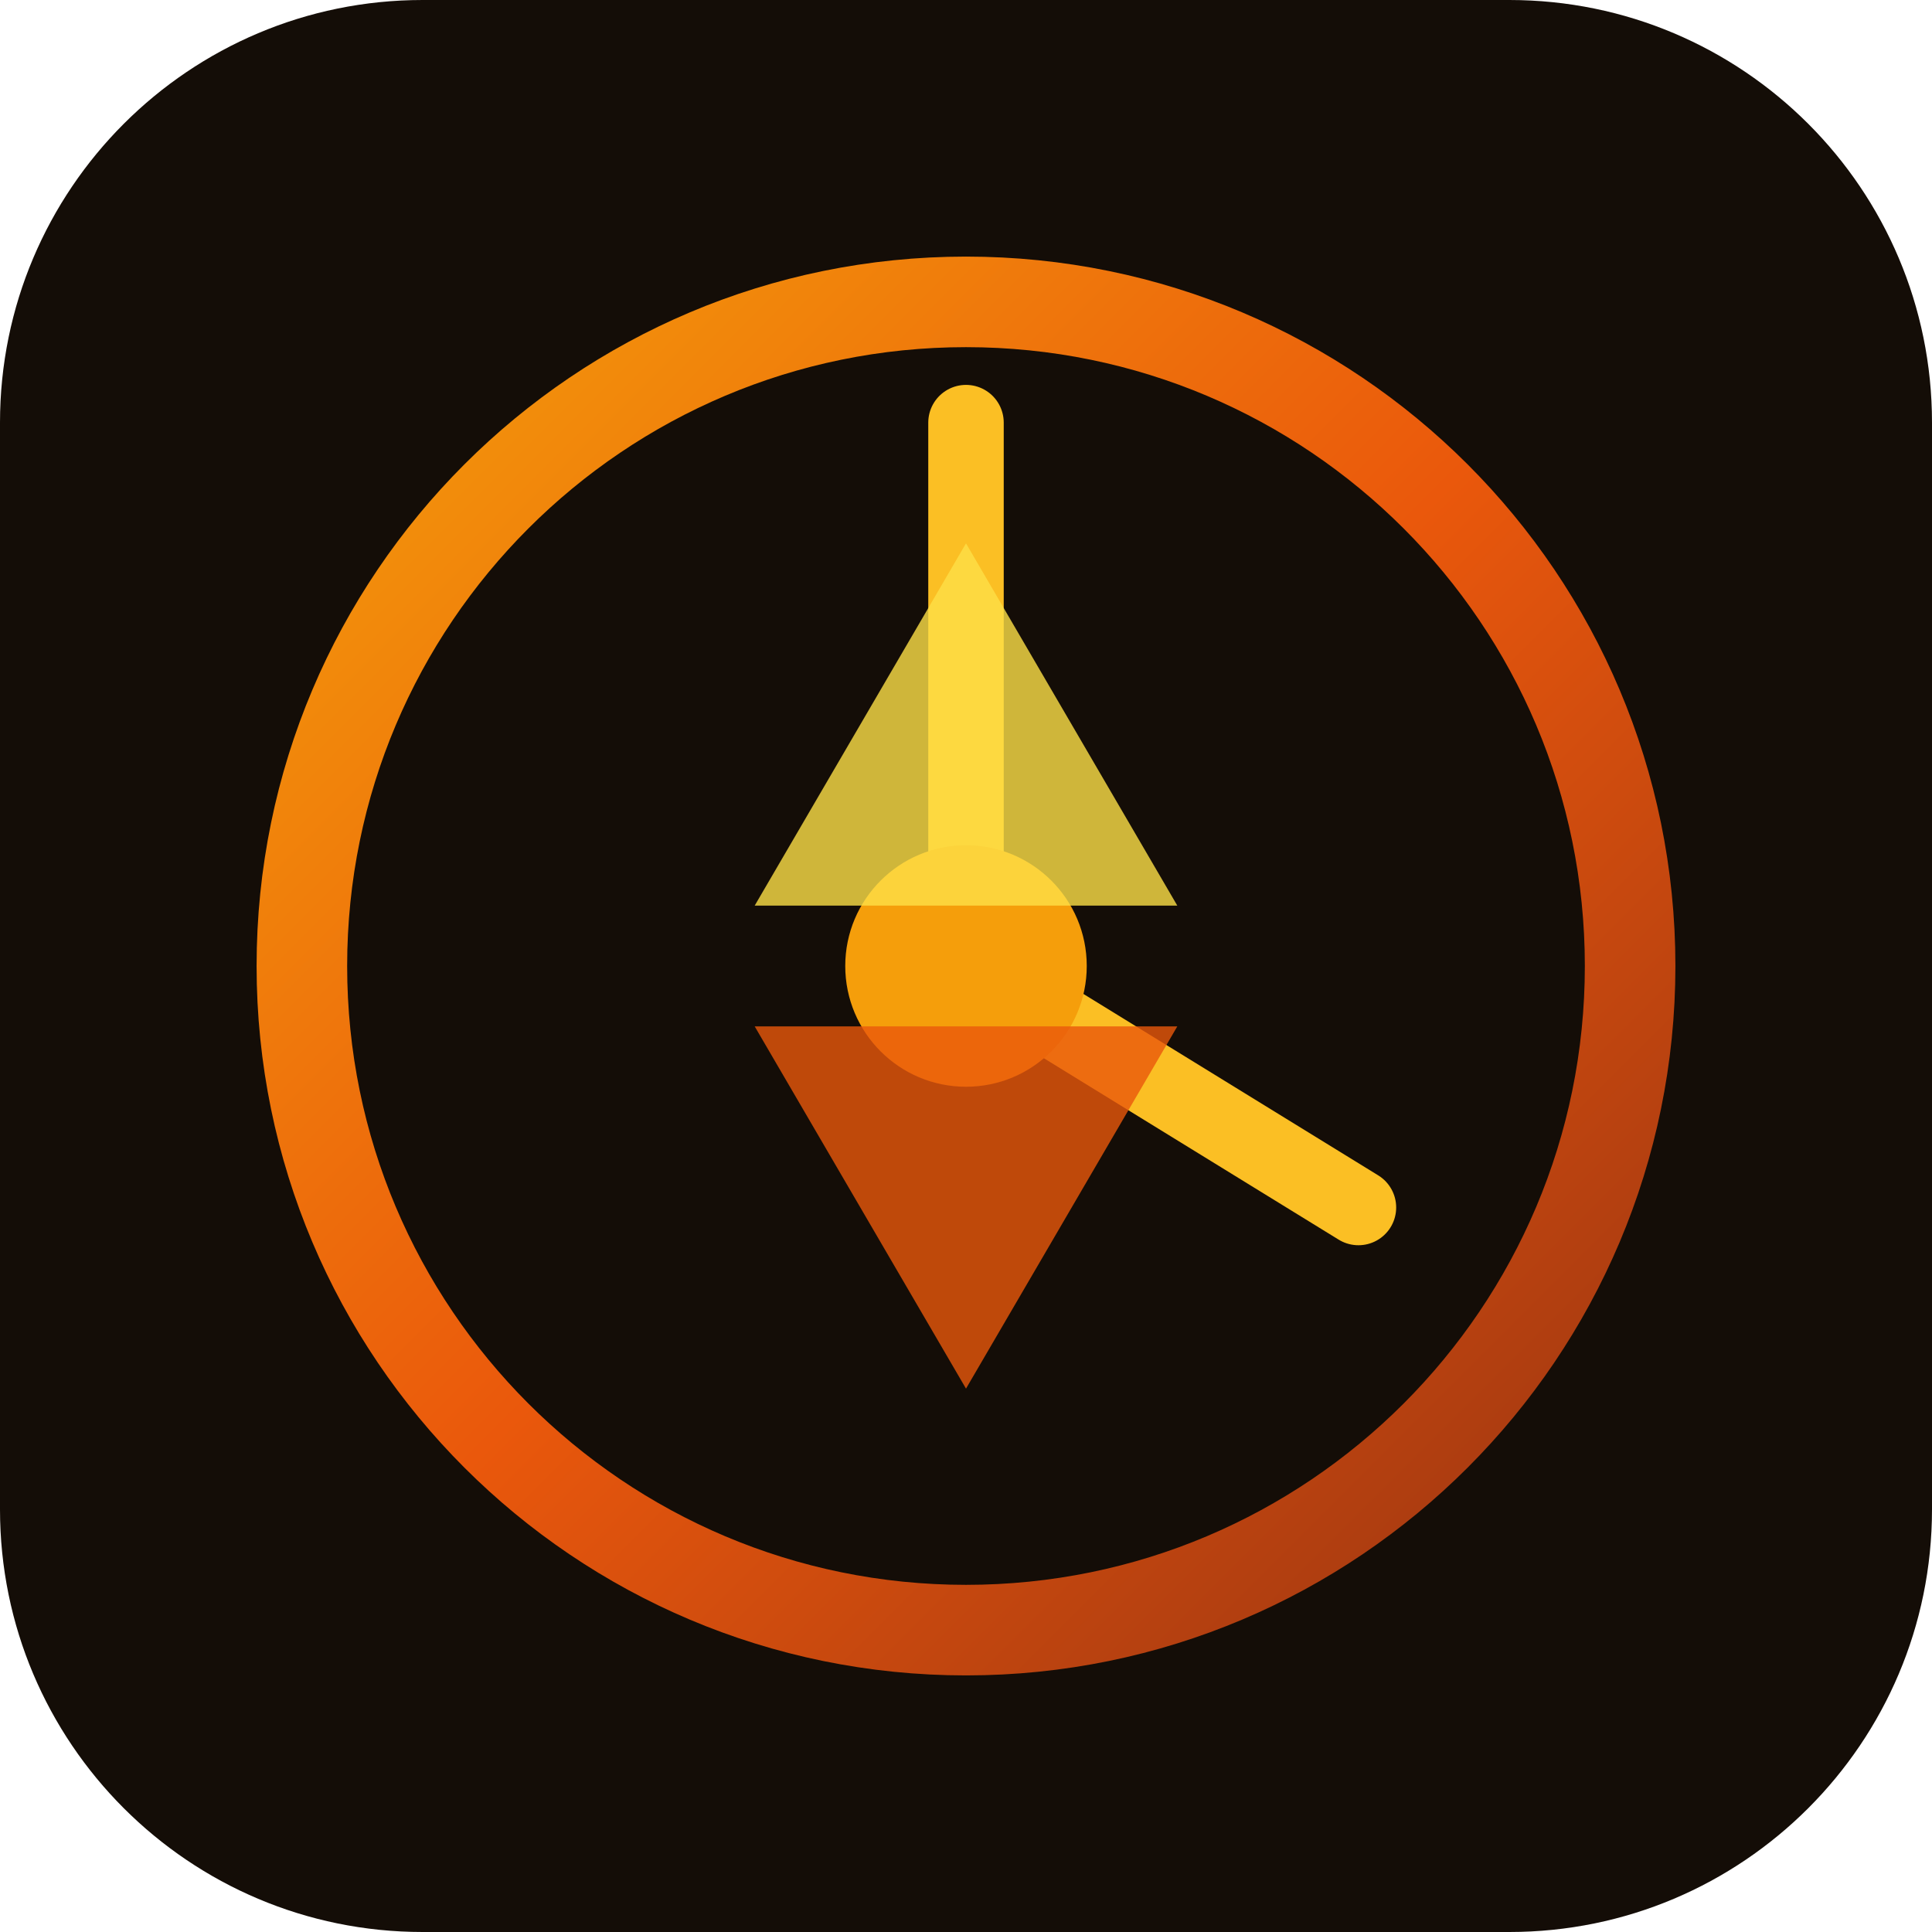
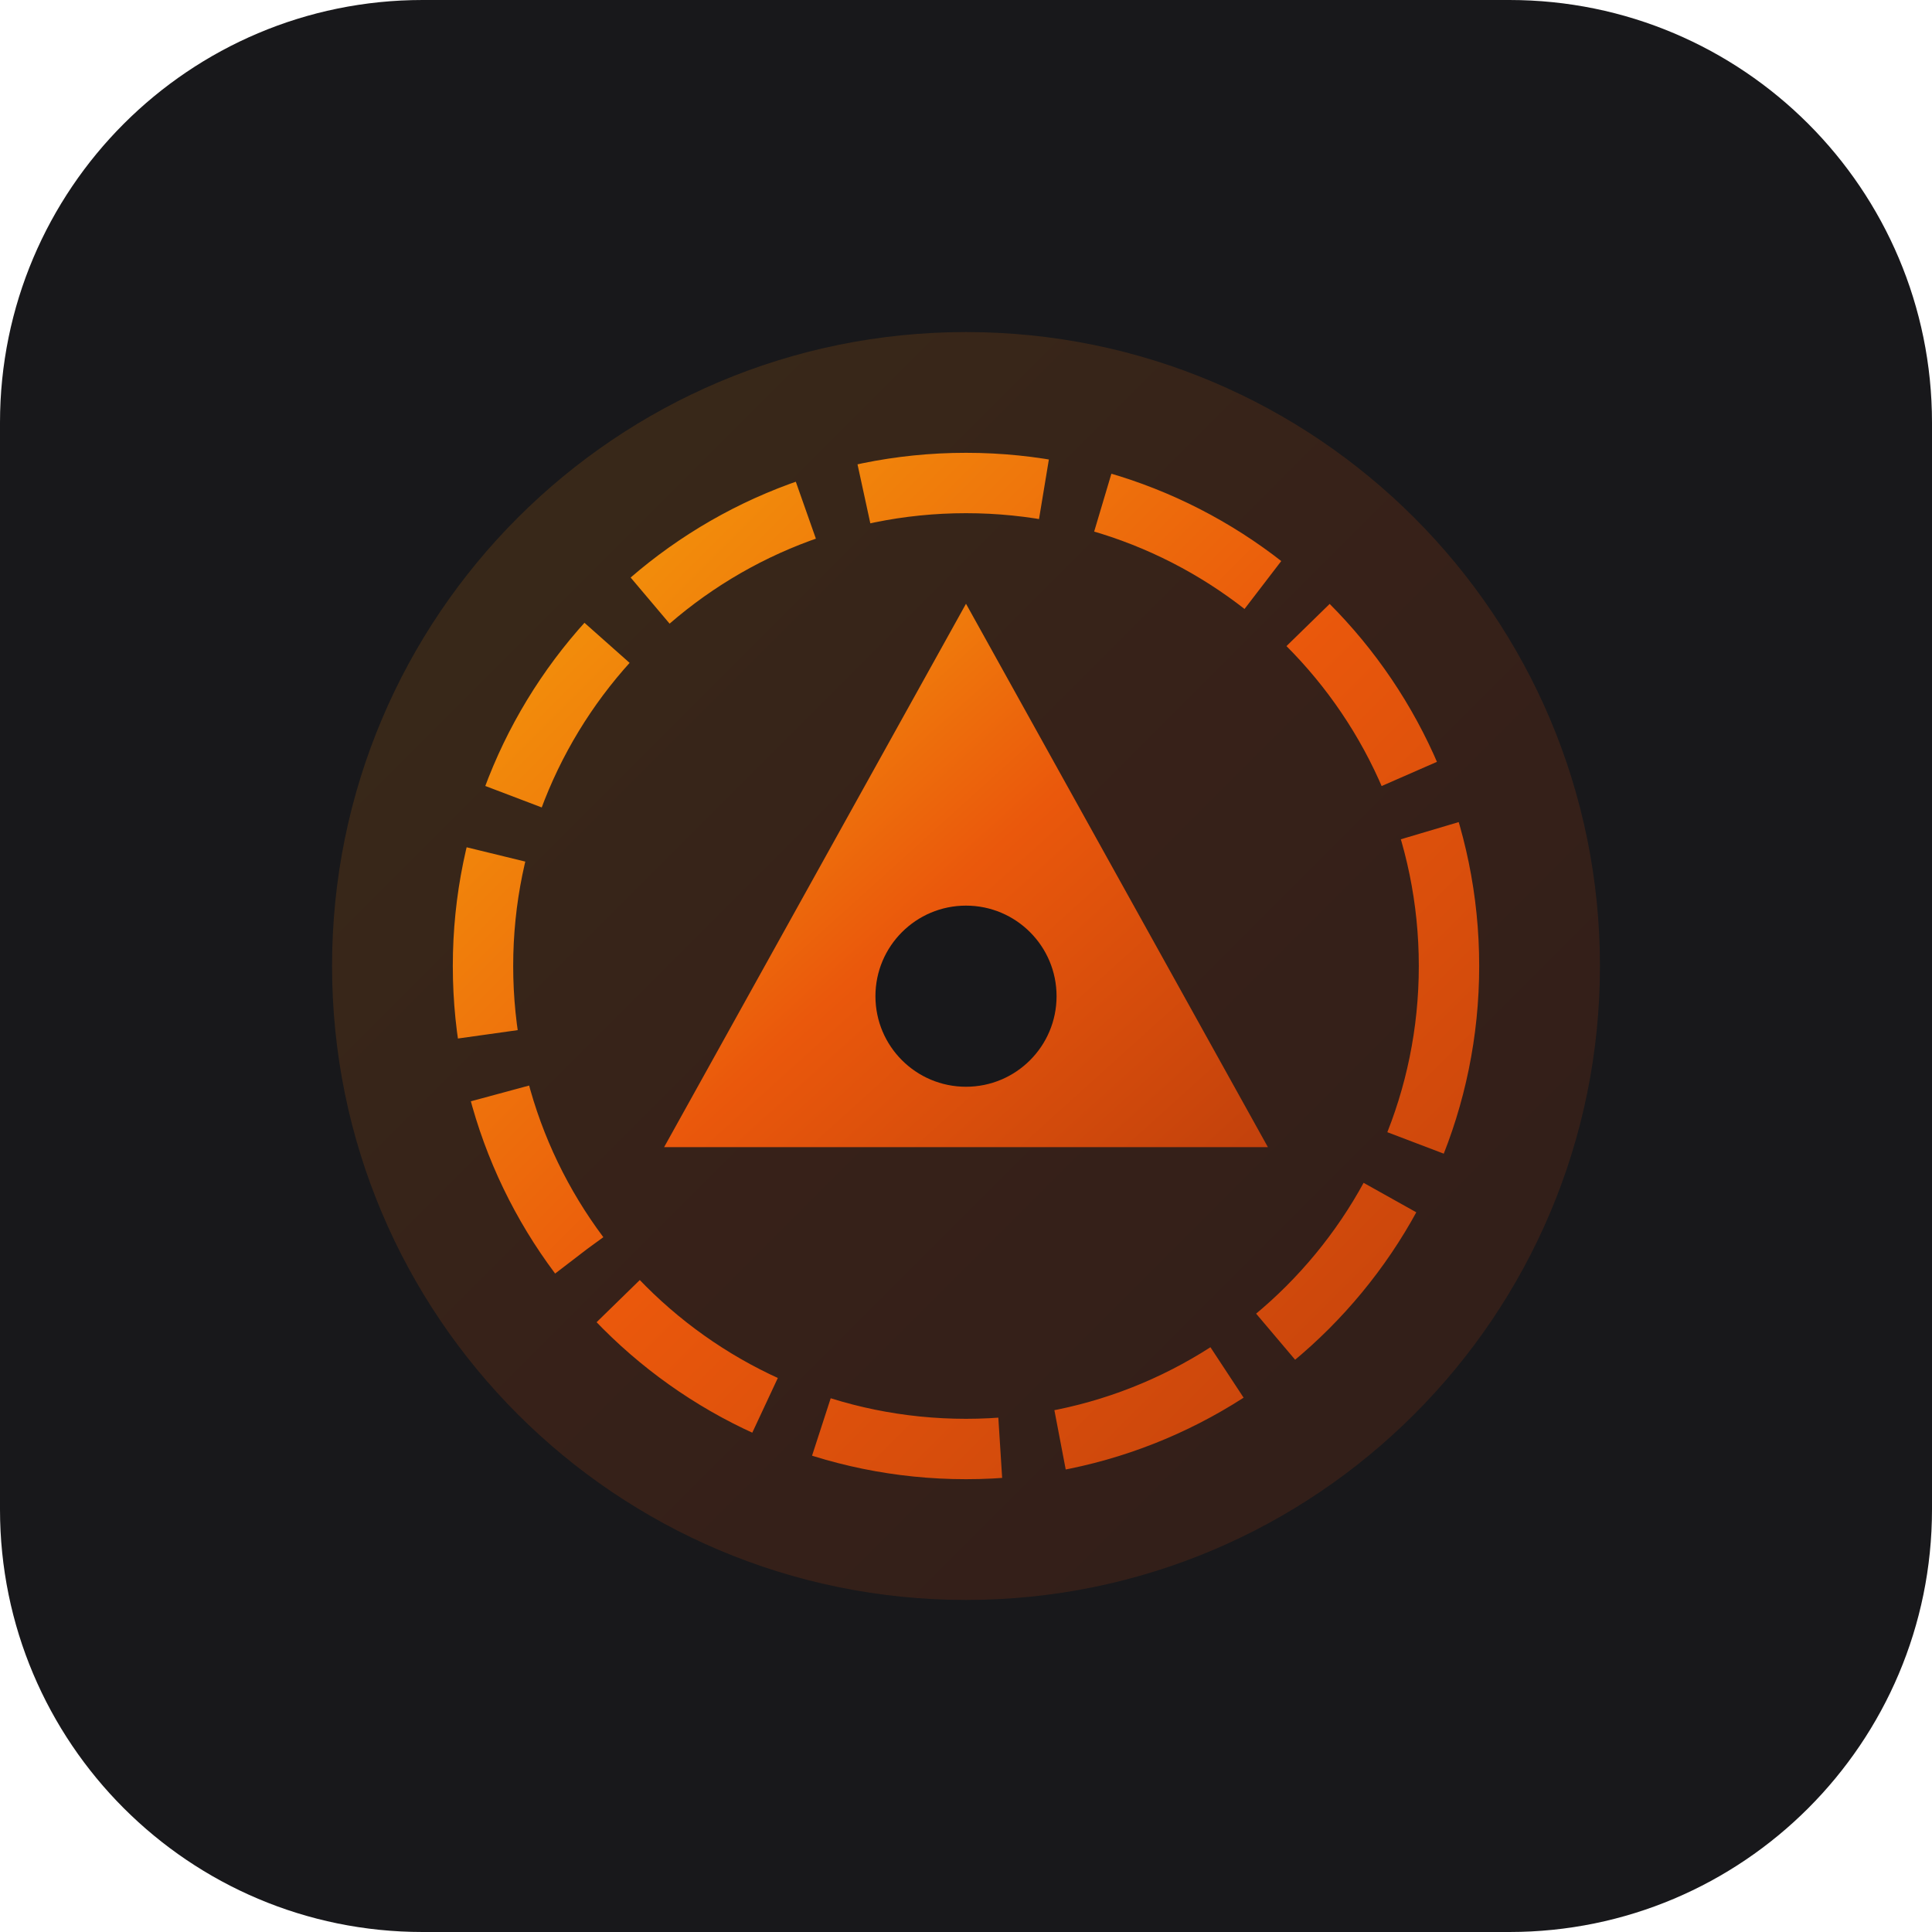
- <svg xmlns="http://www.w3.org/2000/svg" viewBox="0 0 128 128" fill="none">
+ <svg xmlns="http://www.w3.org/2000/svg" viewBox="0 0 128 128" width="128" height="128">
  <defs>
-     <linearGradient id="citreaGrad" x1="20" y1="20" x2="108" y2="108" gradientUnits="userSpaceOnUse">
+     <linearGradient id="citreaGrad" x1="0%" y1="0%" x2="100%" y2="100%">
      <stop offset="0%" stop-color="#F59E0B" />
      <stop offset="50%" stop-color="#EA580C" />
-       <stop offset="100%" stop-color="#9A3412" />
+       <stop offset="100%" stop-color="#C2410C" />
    </linearGradient>
  </defs>
-   <rect width="128" height="128" rx="28" fill="#140D07" />
-   <circle cx="64" cy="64" r="44" stroke="url(#citreaGrad)" stroke-width="6" fill="none" />
-   <path d="M64 28V64L90 80" stroke="#FBBF24" stroke-width="5" stroke-linecap="round" />
-   <circle cx="64" cy="64" r="8" fill="#F59E0B" />
-   <polygon points="64,36 78,60 50,60" fill="#FDE047" fill-opacity="0.8" />
-   <polygon points="64,92 78,68 50,68" fill="#EA580C" fill-opacity="0.8" />
+   <rect width="128" height="128" rx="28" fill="#18181B" />
+   <circle cx="64" cy="64" r="42" fill="url(#citreaGrad)" opacity="0.15" />
+   <circle cx="64" cy="64" r="32" fill="none" stroke="url(#citreaGrad)" stroke-width="4" stroke-dasharray="12 4" />
+   <path d="M64 40 L84 76 H44 Z" fill="url(#citreaGrad)" />
+   <circle cx="64" cy="66" r="6" fill="#18181B" />
</svg>
